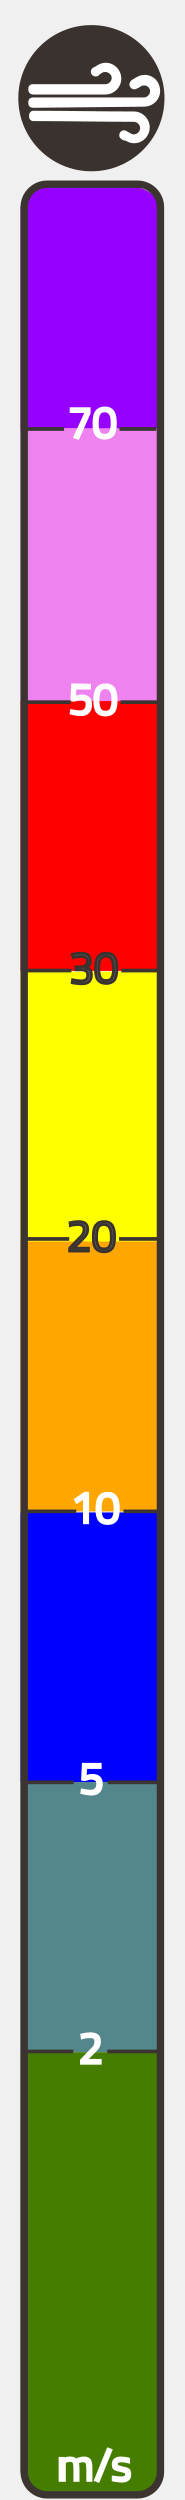
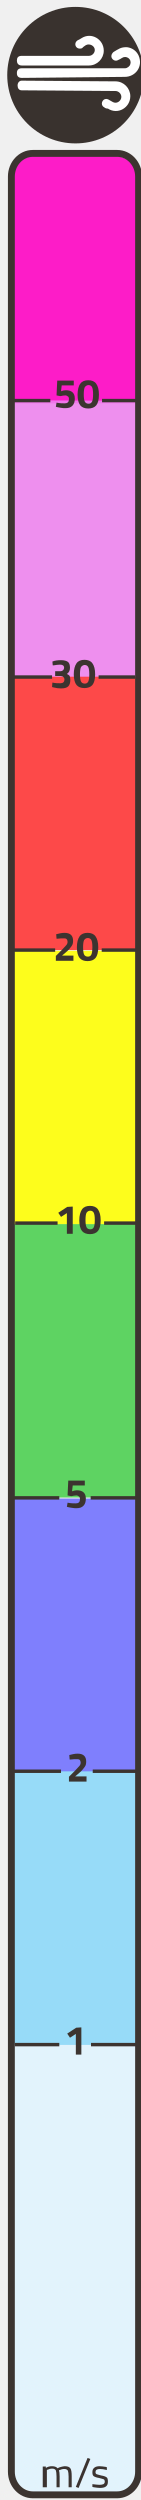
- <svg xmlns="http://www.w3.org/2000/svg" xmlns:xlink="http://www.w3.org/1999/xlink" version="1.1" id="Livello_1" x="0px" y="0px" width="50px" height="677px" viewBox="0 0 48.7 677.2" style="enable-background:new 0 0 48.7 677.2;" xml:space="preserve">
+ <svg xmlns="http://www.w3.org/2000/svg" xmlns:xlink="http://www.w3.org/1999/xlink" version="1.1" id="Livello_1" x="0px" y="0px" width="40.8px" height="725.2px" viewBox="0 0 40.8 725.2" style="enable-background:new 0 0 40.8 725.2;" xml:space="preserve">
  <style type="text/css">
- 	.st0{clip-path:url(#SVGID_00000098210186655483185570000000690952258764908696_);}
- 	.st1{fill:#9600FE;}
- 	.st2{fill:#EE82EE;}
- 	.st3{fill:#FF0000;}
- 	.st4{fill:#FFFF00;}
- 	.st5{fill:#FFA600;}
- 	.st6{fill:#0000FE;}
- 	.st7{fill:#54878C;}
- 	.st8{fill:#457D00;}
- 	.st9{fill:#39322E;}
- 	.st10{fill:none;}
- 	.st11{fill:none;stroke:#3C3430;stroke-width:2;stroke-miterlimit:9.772;}
- 	.st12{fill:#FFFFFF;stroke:#FFFFFF;stroke-width:0.75;stroke-miterlimit:10;}
- 	.st13{fill:none;stroke:#3C3430;stroke-miterlimit:9.772;}
- 	.st14{fill:#606060;stroke:#39322E;stroke-width:0.75;stroke-miterlimit:9.772;}
- 	.st15{fill:#FFFFFF;}
+ 	.st0{clip-path:url(#SVGID_00000125562719759790390390000012730606804396585635_);}
+ 	.st1{opacity:0.88;fill:#FF00C3;enable-background:new    ;}
+ 	.st2{opacity:0.88;fill:#EE82EE;enable-background:new    ;}
+ 	.st3{opacity:0.88;fill:#FF3333;enable-background:new    ;}
+ 	.st4{opacity:0.88;fill:#FFFF00;enable-background:new    ;}
+ 	.st5{opacity:0.88;fill:#4BCF4F;enable-background:new    ;}
+ 	.st6{opacity:0.88;fill:#7070FF;enable-background:new    ;}
+ 	.st7{opacity:0.88;fill:#8BD8F9;enable-background:new    ;}
+ 	.st8{opacity:0.88;fill:#E0F4FE;enable-background:new    ;}
+ 	.st9{fill:none;}
+ 	.st10{fill:#3C3430;}
+ 	.st11{fill:#3C3530;}
+ 	.st12{fill:none;stroke:#3C3430;stroke-miterlimit:9.772;}
+ 	.st13{fill:#3B3330;}
+ 	.st14{fill:#39322E;}
+ 	.st15{fill:none;stroke:#3C3430;stroke-width:2;stroke-miterlimit:9.772;}
+ 	.st16{fill:#FFFFFF;}
</style>
  <g>
    <g>
      <g>
        <g>
          <g>
            <g>
              <g>
                <g>
                  <defs>
-                     <path id="SVGID_1_" d="M43,671.9c-0.5,4-9.5,4.4-18.2,4.4l-5.6-0.2c-8.5,0.4-14.3-2.4-14.3-7.1V56.1c1.8-5.5,6.4-6,13.3-6           l9.5-0.2c7.8,0,13.6,0.8,15.4,6.5l0.3,612.7L43,671.9z" />
+                     <path id="SVGID_1_" d="M41,719c-0.5,4.3-9.5,4.8-18.2,4.8l-5.6-0.2c-8.5,0.4-14.3-2.6-14.3-7.7V51.2           c1.8-6,6.4-6.5,13.3-6.5l9.5-0.2c7.8,0,13.6,0.9,15.4,7l0.3,664.4L41,719z" />
                  </defs>
-                   <clipPath id="SVGID_00000130635523882927988290000016844757918441977988_">
+                   <clipPath id="SVGID_00000106840807741181122420000016540942894400375178_">
                    <use xlink:href="#SVGID_1_" style="overflow:visible;" />
                  </clipPath>
-                   <g style="clip-path:url(#SVGID_00000130635523882927988290000016844757918441977988_);">
+                   <g style="clip-path:url(#SVGID_00000106840807741181122420000016540942894400375178_);">
                    <g>
-                       <rect x="-21.1" y="43.6" class="st1" width="466.3" height="73.1" />
-                       <polygon class="st2" points="-21.6,189.9 -20.9,115.8 445.4,117.6 444.7,191.8           " />
-                       <rect x="-21.1" y="189.9" class="st3" width="466.3" height="73.1" />
-                       <rect x="-21.1" y="263.2" class="st4" width="466.3" height="73.2" />
-                       <rect x="-21.1" y="336.3" class="st5" width="466.3" height="73.1" />
-                       <rect x="-21.1" y="409.7" class="st6" width="466.3" height="73.1" />
-                       <rect x="-21.1" y="482.7" class="st7" width="466.3" height="73.2" />
-                       <rect x="-21.1" y="555.9" class="st8" width="466.3" height="125.2" />
+                       <rect x="-23.1" y="37.7" class="st1" width="466.3" height="79.3" />
+                       <polygon class="st2" points="-23.6,196.3 -22.9,116 443.4,117.9 442.7,198.4           " />
+                       <rect x="-23.1" y="196.3" class="st3" width="466.3" height="79.3" />
+                       <rect x="-23.1" y="275.8" class="st4" width="466.3" height="79.4" />
+                       <rect x="-23.1" y="355.1" class="st5" width="466.3" height="79.3" />
+                       <rect x="-23.1" y="434.7" class="st6" width="466.3" height="79.3" />
+                       <rect x="-23.1" y="513.8" class="st7" width="466.3" height="79.4" />
+                       <rect x="-23.1" y="593.2" class="st8" width="466.3" height="135.8" />
                    </g>
                  </g>
                </g>
              </g>
            </g>
          </g>
        </g>
      </g>
    </g>
  </g>
-   <circle class="st9" cx="24.1" cy="26.6" r="19.8" />
-   <rect x="11.1" y="632" class="st10" width="15.4" height="11.8" />
-   <path class="st11" d="M36.6,675.8H12.1c-3.4,0-6.2-2.8-6.2-6.2V56.1c0-3.4,2.8-6.2,6.2-6.2h24.5c3.4,0,6.2,2.8,6.2,6.2v613.5  C42.8,673,40,675.8,36.6,675.8z" />
+   <rect x="8.7" y="633.4" class="st9" width="15.4" height="11.8" />
  <g>
    <g>
-       <path class="st12" d="M26.5,558.9h-5.1v-0.8l2.3-2.4c0.4-0.4,0.7-0.7,0.9-0.9c0.2-0.2,0.4-0.5,0.5-0.8s0.2-0.6,0.2-0.9    c0-0.5-0.1-0.9-0.4-1.1c-0.3-0.2-0.7-0.3-1.3-0.3c-0.5,0-1.1,0.1-1.7,0.2l-0.3,0.1l-0.1-0.8c0.8-0.2,1.5-0.3,2.4-0.3    c0.8,0,1.4,0.2,1.8,0.5s0.6,0.9,0.6,1.6c0,0.6-0.1,1-0.4,1.5s-0.7,0.9-1.3,1.5l-2.1,2.1h4V558.9z" />
+       <path class="st10" d="M23.6,588.1v7.9H22v-6l-1.7,1.1l-0.8-1.2l2.6-1.7L23.6,588.1L23.6,588.1z" />
    </g>
  </g>
  <g>
-     <path class="st12" d="M18.6,111.5v-0.8h4.9v1.2l-3,6.8l-0.9-0.3l3-6.6v-0.3C22.6,111.5,18.6,111.5,18.6,111.5z" />
-     <path class="st12" d="M27.7,110.5c0.7,0,1.2,0.1,1.6,0.4c0.9,0.5,1.3,1.8,1.3,3.8c0,1.4-0.2,2.5-0.7,3.1s-1.2,0.9-2.2,0.9   s-1.7-0.3-2.2-0.9s-0.7-1.6-0.7-3.1s0.2-2.6,0.7-3.2C26,110.8,26.8,110.5,27.7,110.5z M27.7,111.3c-0.5,0-0.8,0.1-1.1,0.3   c-0.6,0.4-0.9,1.4-0.9,3.1c0,1.2,0.2,2,0.5,2.5s0.8,0.7,1.5,0.7s1.2-0.2,1.5-0.7s0.5-1.3,0.5-2.5s-0.1-2.1-0.5-2.6   C28.9,111.6,28.4,111.3,27.7,111.3z" />
+     <path class="st11" d="M21.4,110.4v1.4h-3.5l-0.2,1.7c0.5-0.2,1-0.3,1.4-0.3c1.7,0,2.6,0.8,2.6,2.4c0,0.9-0.2,1.6-0.7,2.1   s-1.1,0.7-2,0.7c-0.4,0-0.8,0-1.3-0.1s-0.8-0.1-1.1-0.2l-0.4-0.1l0.2-1.2c1,0.2,1.8,0.2,2.4,0.2c0.4,0,0.7-0.1,0.9-0.3   c0.2-0.2,0.3-0.5,0.3-0.9s-0.1-0.7-0.3-0.8s-0.4-0.3-0.7-0.3c-0.5,0-1,0.1-1.4,0.2h-0.2l-1-0.2l0.2-4.3L21.4,110.4L21.4,110.4z" />
+     <path class="st11" d="M23.3,111.3c0.5-0.7,1.3-1,2.3-1s1.8,0.3,2.3,1s0.8,1.7,0.8,3.2s-0.3,2.5-0.8,3.1s-1.3,0.9-2.3,0.9   s-1.8-0.3-2.3-0.9s-0.8-1.7-0.8-3.1S22.8,111.9,23.3,111.3z M27,114.4c0-1-0.1-1.7-0.3-2.1c-0.2-0.4-0.6-0.6-1-0.6   s-0.8,0.2-1.1,0.6c-0.2,0.4-0.3,1.1-0.3,2.1s0.1,1.7,0.3,2.1s0.6,0.6,1.1,0.6s0.8-0.2,1-0.6S27,115.4,27,114.4z" />
  </g>
-   <line class="st13" x1="6.3" y1="555.7" x2="19.2" y2="555.7" />
-   <line class="st13" x1="42" y1="555.7" x2="28.4" y2="555.7" />
-   <line class="st13" x1="5.9" y1="116.2" x2="16.7" y2="116.2" />
-   <line class="st13" x1="41.7" y1="116.2" x2="31.7" y2="116.2" />
+   <line class="st12" x1="4.3" y1="593.1" x2="17.2" y2="593.1" />
+   <line class="st12" x1="40" y1="593.1" x2="26.4" y2="593.1" />
+   <line class="st12" x1="3.8" y1="116.2" x2="14.6" y2="116.2" />
+   <line class="st12" x1="39.6" y1="116.2" x2="29.6" y2="116.2" />
  <g>
    <g>
-       <path class="st12" d="M23.1,404.6v7.9h-0.9v-6.9l-2,1.3l-0.4-0.7l2.5-1.7h0.8V404.6z" />
-       <path class="st12" d="M28.5,404.5c0.7,0,1.2,0.1,1.6,0.4c0.9,0.5,1.3,1.8,1.3,3.8c0,1.4-0.2,2.5-0.7,3.1s-1.2,0.9-2.2,0.9    s-1.7-0.3-2.2-0.9s-0.7-1.6-0.7-3.1s0.2-2.6,0.7-3.2C26.8,404.8,27.5,404.5,28.5,404.5z M28.5,405.3c-0.5,0-0.8,0.1-1.1,0.3    c-0.6,0.4-0.9,1.4-0.9,3.1c0,1.2,0.2,2,0.5,2.5s0.8,0.7,1.5,0.7s1.2-0.2,1.5-0.7s0.5-1.3,0.5-2.5s-0.2-2.1-0.5-2.6    S29.2,405.3,28.5,405.3z" />
+       <path class="st10" d="M24.6,429.5v1.4h-3.5l-0.2,1.7c0.5-0.2,1-0.3,1.4-0.3c1.7,0,2.6,0.8,2.6,2.4c0,0.9-0.2,1.6-0.7,2.1    s-1.1,0.7-2,0.7c-0.4,0-0.8,0-1.3-0.1s-0.8-0.1-1.1-0.2l-0.4-0.1l0.2-1.2c1,0.2,1.8,0.2,2.4,0.2c0.4,0,0.7-0.1,0.9-0.3    c0.2-0.2,0.3-0.5,0.3-0.9s-0.1-0.7-0.3-0.8s-0.4-0.3-0.7-0.3c-0.5,0-1,0.1-1.4,0.2h-0.2l-1-0.2l0.2-4.3L24.6,429.5L24.6,429.5z" />
    </g>
  </g>
-   <line class="st13" x1="6.1" y1="409.4" x2="20" y2="409.4" />
-   <line class="st13" x1="42.5" y1="409.4" x2="32.8" y2="409.4" />
+   <line class="st12" x1="3.3" y1="434.5" x2="17.2" y2="434.5" />
+   <line class="st12" x1="39.7" y1="434.5" x2="26.3" y2="434.5" />
  <g>
-     <path class="st14" d="M18.9,258.5c0.8-0.2,1.6-0.3,2.4-0.3c0.9,0,1.5,0.2,1.9,0.5s0.6,0.9,0.6,1.6c0,0.4,0,0.6-0.1,0.8   c-0.1,0.2-0.2,0.3-0.2,0.4c-0.1,0.1-0.1,0.2-0.2,0.3c-0.2,0.1-0.3,0.2-0.4,0.3l-0.1,0.1c0.5,0.2,0.8,0.4,1,0.6   c0.2,0.3,0.3,0.7,0.3,1.3c0,0.8-0.2,1.4-0.6,1.8s-1.1,0.6-2,0.6c-0.7,0-1.4-0.1-2.2-0.2l-0.4-0.1l0.1-0.8c0.9,0.2,1.7,0.3,2.4,0.3   c1.1,0,1.7-0.5,1.7-1.5s-0.5-1.4-1.6-1.5h-1.6v-0.8h1.6c0.3,0,0.7-0.1,1-0.4s0.5-0.6,0.5-1.1c0-0.4-0.1-0.8-0.4-1s-0.7-0.3-1.2-0.3   c-0.6,0-1.3,0.1-1.9,0.2l-0.3,0.1L18.9,258.5z" />
-     <path class="st14" d="M28.1,258.2c0.7,0,1.2,0.1,1.6,0.4c0.9,0.5,1.3,1.8,1.3,3.8c0,1.4-0.2,2.5-0.7,3.1s-1.2,0.9-2.2,0.9   s-1.7-0.3-2.2-0.9s-0.7-1.6-0.7-3.1s0.2-2.6,0.7-3.2C26.4,258.5,27.1,258.2,28.1,258.2z M28.1,259c-0.5,0-0.8,0.1-1.1,0.3   c-0.6,0.4-0.9,1.4-0.9,3.1c0,1.2,0.2,2,0.5,2.5s0.8,0.7,1.5,0.7s1.2-0.2,1.5-0.7s0.5-1.3,0.5-2.5s-0.2-2.1-0.5-2.6   S28.8,259,28.1,259z" />
+     <path class="st10" d="M21.3,278.7h-5.1v-1.4l1.7-1.7c0.6-0.6,1-1.1,1.3-1.4s0.4-0.7,0.4-1s-0.1-0.6-0.3-0.8   c-0.2-0.2-0.5-0.2-0.8-0.2c-0.5,0-1.1,0-1.8,0.1h-0.3l-0.1-1.3c0.8-0.2,1.6-0.4,2.4-0.4c1.7,0,2.5,0.8,2.5,2.3   c0,0.6-0.1,1.1-0.4,1.5s-0.7,1-1.4,1.6l-1.4,1.2h3.3V278.7z" />
+     <path class="st10" d="M23.1,271.6c0.5-0.7,1.3-1,2.3-1s1.8,0.3,2.3,1s0.8,1.7,0.8,3.2s-0.3,2.5-0.8,3.1s-1.3,0.9-2.3,0.9   s-1.8-0.3-2.3-0.9s-0.8-1.7-0.8-3.1S22.6,272.3,23.1,271.6z M26.8,274.8c0-1-0.1-1.7-0.3-2.1c-0.2-0.4-0.6-0.6-1-0.6   c-0.5,0-0.8,0.2-1.1,0.6c-0.2,0.4-0.3,1.1-0.3,2.1s0.1,1.7,0.3,2.1c0.2,0.4,0.6,0.6,1.1,0.6s0.8-0.2,1-0.6S26.8,275.7,26.8,274.8z" />
  </g>
-   <line class="st13" x1="6.4" y1="262.9" x2="18.7" y2="262.9" />
-   <line class="st13" x1="42.8" y1="262.9" x2="32.2" y2="262.9" />
+   <line class="st12" x1="3.7" y1="275.6" x2="16" y2="275.6" />
+   <line class="st12" x1="40.1" y1="275.6" x2="29.5" y2="275.6" />
  <g>
-     <path class="st12" d="M23.6,185.6v0.8h-3.9l-0.2,2.6c0.6-0.3,1.2-0.5,1.9-0.5c1.7,0,2.5,0.8,2.5,2.3c0,0.9-0.2,1.6-0.7,2.1   s-1.1,0.7-2,0.7c-0.7,0-1.4-0.1-2.2-0.3l-0.4-0.1l0.1-0.7c0.9,0.2,1.7,0.3,2.3,0.3s1.1-0.2,1.4-0.5s0.5-0.8,0.5-1.4s-0.1-1-0.4-1.2   s-0.7-0.4-1.2-0.4c-0.3,0-0.6,0-0.9,0.1s-0.6,0.2-0.7,0.2l-0.3,0.1l-0.6-0.1l0.2-4.1L23.6,185.6L23.6,185.6z" />
-     <path class="st12" d="M27.9,185.5c0.7,0,1.2,0.1,1.6,0.4c0.9,0.5,1.3,1.8,1.3,3.8c0,1.4-0.2,2.5-0.7,3.1s-1.2,0.9-2.2,0.9   s-1.7-0.3-2.2-0.9c-0.5-0.6-0.7-1.6-0.7-3.1s0.2-2.6,0.7-3.2C26.2,185.8,27,185.5,27.9,185.5z M27.9,186.3c-0.5,0-0.8,0.1-1.1,0.3   c-0.6,0.4-0.9,1.4-0.9,3.1c0,1.2,0.2,2,0.5,2.5s0.8,0.7,1.5,0.7s1.2-0.2,1.5-0.7s0.5-1.3,0.5-2.5s-0.1-2.1-0.5-2.6   C29.1,186.6,28.6,186.3,27.9,186.3z" />
+     <path class="st10" d="M15.2,191.9c0.7-0.3,1.6-0.4,2.5-0.4s1.6,0.2,2,0.5c0.4,0.3,0.6,0.9,0.6,1.7c0,0.8-0.3,1.4-0.9,1.8   c0.4,0.2,0.7,0.4,0.8,0.6s0.2,0.6,0.2,1.1c0,0.9-0.2,1.5-0.6,1.9s-1.1,0.6-2.1,0.6c-0.7,0-1.4-0.1-2.2-0.3l-0.4-0.1l0.1-1.3   c0.9,0.2,1.6,0.2,2.3,0.2c0.8,0,1.2-0.4,1.2-1.1c0-0.3-0.1-0.5-0.3-0.7c-0.2-0.2-0.5-0.3-0.8-0.3H16v-1.4h1.6   c0.3,0,0.5-0.1,0.7-0.3c0.2-0.2,0.3-0.5,0.3-0.7c0-0.6-0.4-0.9-1.2-0.9c-0.6,0-1.1,0.1-1.8,0.2h-0.3L15.2,191.9z" />
+     <path class="st10" d="M22.2,192.4c0.5-0.7,1.3-1,2.3-1s1.8,0.3,2.3,1c0.5,0.7,0.8,1.7,0.8,3.2s-0.3,2.5-0.8,3.1s-1.3,0.9-2.3,0.9   s-1.8-0.3-2.3-0.9c-0.5-0.6-0.8-1.7-0.8-3.1C21.4,194.2,21.7,193.1,22.2,192.4z M25.9,195.6c0-1-0.1-1.7-0.3-2.1   c-0.2-0.4-0.6-0.6-1-0.6s-0.8,0.2-1.1,0.6c-0.2,0.4-0.3,1.1-0.3,2.1s0.1,1.7,0.3,2.1c0.2,0.4,0.6,0.6,1.1,0.6s0.8-0.2,1-0.6   C25.8,197.3,25.9,196.6,25.9,195.6z" />
  </g>
-   <line class="st13" x1="6.2" y1="190.2" x2="18.5" y2="190.2" />
-   <line class="st13" x1="42.6" y1="190.2" x2="32" y2="190.2" />
+   <line class="st12" x1="2.8" y1="196.4" x2="15.1" y2="196.4" />
+   <line class="st12" x1="39.2" y1="196.4" x2="28.6" y2="196.4" />
  <g>
-     <path class="st12" d="M16.5,671.9h-0.9v-6h0.9v0.4c0.6-0.4,1.2-0.5,1.8-0.5c0.7,0,1.3,0.2,1.6,0.6c0.3-0.2,0.6-0.3,1-0.4   s0.8-0.2,1.1-0.2c0.8,0,1.3,0.2,1.6,0.6c0.3,0.4,0.4,1.2,0.4,2.3v3.2h-0.9v-3.1c0-0.8-0.1-1.4-0.2-1.7c-0.2-0.3-0.5-0.5-1-0.5   c-0.3,0-0.5,0-0.8,0.1s-0.5,0.2-0.6,0.2l-0.2,0.1c0.1,0.3,0.2,0.8,0.2,1.8v3.1h-0.9v-3.1c0-0.9-0.1-1.5-0.2-1.8   c-0.2-0.3-0.5-0.5-1-0.5c-0.3,0-0.5,0-0.8,0.1s-0.5,0.2-0.6,0.2l-0.2,0.1v5H16.5z" />
-     <path class="st12" d="M25.2,671.8l3.4-8.4l0.8,0.3l-3.4,8.4L25.2,671.8z" />
-     <path class="st12" d="M32.2,666.6c-0.9,0-1.3,0.3-1.3,0.9c0,0.3,0.1,0.5,0.3,0.6c0.2,0.1,0.7,0.2,1.4,0.4c0.7,0.1,1.2,0.3,1.5,0.5   s0.4,0.6,0.4,1.3s-0.2,1.1-0.6,1.4c-0.4,0.3-1,0.4-1.7,0.4c-0.5,0-1.1-0.1-1.8-0.2l-0.4-0.1V671c0.9,0.1,1.6,0.2,2.1,0.2   s0.8-0.1,1.1-0.2c0.2-0.1,0.4-0.4,0.4-0.7s-0.1-0.6-0.3-0.7c-0.2-0.1-0.7-0.2-1.4-0.4c-0.7-0.1-1.2-0.3-1.5-0.5s-0.4-0.6-0.4-1.2   s0.2-1,0.6-1.3s0.9-0.4,1.5-0.4c0.5,0,1.1,0.1,1.8,0.2l0.3,0.1v0.8C33.4,666.7,32.7,666.6,32.2,666.6z" />
+     <path class="st13" d="M13.3,721.5h-0.9v-6h0.9v0.4c0.6-0.4,1.2-0.5,1.8-0.5c0.7,0,1.3,0.2,1.6,0.6c0.3-0.2,0.6-0.3,1-0.4   s0.8-0.2,1.1-0.2c0.8,0,1.3,0.2,1.6,0.6c0.3,0.4,0.4,1.2,0.4,2.3v3.2h-0.9v-3.1c0-0.8-0.1-1.4-0.2-1.7c-0.2-0.3-0.5-0.5-1-0.5   c-0.3,0-0.5,0-0.8,0.1s-0.5,0.2-0.6,0.2l-0.2,0.1c0.1,0.3,0.2,0.8,0.2,1.8v3.1h-0.9v-3.1c0-0.9-0.1-1.5-0.2-1.8   c-0.2-0.3-0.5-0.5-1-0.5c-0.3,0-0.5,0-0.8,0.1s-0.5,0.2-0.6,0.2l-0.2,0.1v5H13.3z" />
+     <path class="st13" d="M22,721.4l3.4-8.4l0.8,0.3l-3.4,8.4L22,721.4z" />
+     <path class="st13" d="M29,716.2c-0.9,0-1.3,0.3-1.3,0.9c0,0.3,0.1,0.5,0.3,0.6c0.2,0.1,0.7,0.2,1.4,0.4c0.7,0.1,1.2,0.3,1.5,0.5   s0.4,0.6,0.4,1.3s-0.2,1.1-0.6,1.4c-0.4,0.3-1,0.4-1.7,0.4c-0.5,0-1.1-0.1-1.8-0.2l-0.4-0.1v-0.8c0.9,0.1,1.6,0.2,2.1,0.2   s0.8-0.1,1.1-0.2c0.2-0.1,0.4-0.4,0.4-0.7s-0.1-0.6-0.3-0.7c-0.2-0.1-0.7-0.2-1.4-0.4c-0.7-0.1-1.2-0.3-1.5-0.5s-0.4-0.6-0.4-1.2   s0.2-1,0.6-1.3s0.9-0.4,1.5-0.4c0.5,0,1.1,0.1,1.8,0.2l0.3,0.1v0.8C30.2,716.3,29.5,716.2,29,716.2z" />
  </g>
  <g>
-     <path class="st14" d="M23.3,338.9h-5.1v-0.8l2.3-2.4c0.4-0.4,0.7-0.7,0.9-0.9c0.2-0.2,0.4-0.5,0.5-0.8s0.2-0.6,0.2-0.9   c0-0.5-0.1-0.9-0.4-1.1s-0.7-0.3-1.3-0.3c-0.5,0-1.1,0.1-1.7,0.2l-0.3,0.1l-0.1-0.8c0.8-0.2,1.5-0.3,2.4-0.3c0.8,0,1.4,0.2,1.8,0.5   s0.6,0.9,0.6,1.6c0,0.6-0.1,1-0.4,1.5s-0.7,0.9-1.3,1.5l-2.1,2.1h4V338.9z" />
-     <path class="st14" d="M27.5,330.9c0.7,0,1.2,0.1,1.6,0.4c0.9,0.5,1.3,1.8,1.3,3.8c0,1.4-0.2,2.5-0.7,3.1s-1.2,0.9-2.2,0.9   s-1.7-0.3-2.2-0.9s-0.7-1.6-0.7-3.1s0.2-2.6,0.7-3.2C25.8,331.2,26.5,330.9,27.5,330.9z M27.5,331.7c-0.5,0-0.8,0.1-1.1,0.3   c-0.6,0.4-0.9,1.4-0.9,3.1c0,1.2,0.2,2,0.5,2.5s0.8,0.7,1.5,0.7s1.2-0.2,1.5-0.7s0.5-1.3,0.5-2.5s-0.2-2.1-0.5-2.6   S28.2,331.7,27.5,331.7z" />
+     <path class="st13" d="M21.1,350v7.9h-1.7v-6l-1.7,1.1l-0.8-1.2l2.6-1.7L21.1,350L21.1,350z" />
+     <path class="st13" d="M23.8,350.8c0.5-0.7,1.3-1,2.3-1s1.8,0.3,2.3,1s0.8,1.7,0.8,3.2s-0.3,2.5-0.8,3.1s-1.3,0.9-2.3,0.9   s-1.8-0.3-2.3-0.9S23,355.4,23,354S23.3,351.5,23.8,350.8z M27.5,353.9c0-1-0.1-1.7-0.3-2.1c-0.2-0.4-0.6-0.6-1-0.6   c-0.5,0-0.8,0.2-1.1,0.6c-0.2,0.4-0.3,1.1-0.3,2.1s0.1,1.7,0.3,2.1c0.2,0.4,0.6,0.6,1.1,0.6s0.8-0.2,1-0.6S27.5,354.9,27.5,353.9z" />
  </g>
-   <line class="st13" x1="5.8" y1="335.6" x2="18.1" y2="335.6" />
-   <line class="st13" x1="42.2" y1="335.6" x2="31.6" y2="335.6" />
+   <line class="st12" x1="4.4" y1="354.8" x2="16.7" y2="354.8" />
+   <line class="st12" x1="40.8" y1="354.8" x2="30.2" y2="354.8" />
  <g>
-     <path class="st12" d="M26.5,478v0.8h-3.9l-0.2,2.6c0.6-0.3,1.2-0.5,1.9-0.5c1.7,0,2.5,0.8,2.5,2.3c0,0.9-0.2,1.6-0.7,2.1   s-1.1,0.7-2,0.7c-0.7,0-1.4-0.1-2.2-0.3l-0.4-0.1l0.1-0.7c0.9,0.2,1.7,0.3,2.3,0.3s1.1-0.2,1.4-0.5s0.5-0.8,0.5-1.4s-0.1-1-0.4-1.2   s-0.7-0.4-1.2-0.4c-0.3,0-0.6,0-0.9,0.1s-0.6,0.2-0.7,0.2l-0.3,0.1l-0.6-0.1l0.2-4.1h4.6V478z" />
+     <path class="st10" d="M25.1,516.8H20v-1.4l1.7-1.7c0.6-0.6,1-1.1,1.3-1.4s0.4-0.7,0.4-1s-0.1-0.6-0.3-0.8c-0.2-0.2-0.5-0.2-0.8-0.2   c-0.5,0-1.1,0-1.8,0.1h-0.3l-0.1-1.3c0.8-0.2,1.6-0.4,2.4-0.4c1.7,0,2.5,0.8,2.5,2.3c0,0.6-0.1,1.1-0.4,1.5c-0.3,0.4-0.7,1-1.4,1.6   l-1.4,1.2h3.3C25.1,515.3,25.1,516.8,25.1,516.8z" />
  </g>
-   <line class="st13" x1="5.5" y1="482.8" x2="19.3" y2="482.8" />
-   <line class="st13" x1="41.9" y1="482.8" x2="28.5" y2="482.8" />
-   <path class="st15" d="M27,19.7c1.1-0.6,2.6,0.2,2.6,1.4c0,0.9-0.8,1.7-1.7,1.7H8.4c-1.1,0-1.4,0.6-1.4,1.4c0,0.6,0.3,1.4,1.4,1.4  h19.5c2.4,0,4.3-2,4.3-4.3c0-3.3-3.6-5.5-6.5-3.6c-0.3,0.2-0.8,0.5-1.1,0.6c-1.2,0.8-0.6,2.4,0.6,2.4c0.3,0,0.5,0,0.8-0.2  C26.2,20.2,26.6,20,27,19.7L27,19.7L27,19.7z M32.3,37.7c-1.2-0.6-0.6-2.4,0.6-2.4c0.9,0,1.7,1.1,2.7,1.1c0.9,0,1.7-0.8,1.7-1.7  S36.5,33,35.6,33c-7.8,0-19.3-0.2-27.2-0.2c-0.8,0-1.2-0.6-1.2-1.4c0-0.8,0.5-1.4,1.2-1.4c7.8,0,19.3,0.2,27.2,0.2  c2.4,0,4.3,2,4.3,4.3c0,3.3-3.6,5.5-6.5,3.6C33,38.1,32.6,38,32.3,37.7L32.3,37.7L32.3,37.7z M8.4,29.2C7,29.2,7,28.1,7,27.8  c0-0.3,0-1.4,1.4-1.4h30c0.6,0,1.4-0.6,1.5-1.2c0.5-1.5-1.2-2.6-2.4-1.8c-0.3,0.2-0.8,0.5-1.1,0.6c-0.9,0.6-2-0.2-2-1.1  c0-0.5,0.3-0.9,0.6-1.2c1.4-0.8,2.1-1.5,4-1.4c1.5,0.2,2.7,1.1,3.3,2.4c1.4,3.2-0.9,6.2-4,6.2L8.4,29.2L8.4,29.2z" />
+   <line class="st12" x1="3.9" y1="513.8" x2="17.7" y2="513.8" />
+   <line class="st12" x1="40.3" y1="513.8" x2="26.9" y2="513.8" />
+   <circle class="st14" cx="21.9" cy="21.8" r="19.8" />
+   <path class="st15" d="M34,723.7H9.5c-3.4,0-6.2-3-6.2-6.7V51.2c0-3.7,2.8-6.7,6.2-6.7H34c3.4,0,6.2,3,6.2,6.7V717  C40.2,720.7,37.4,723.7,34,723.7z" />
+   <path class="st16" d="M24.9,13.1c1.1-0.6,2.6,0.2,2.6,1.4c0,0.9-0.8,1.7-1.7,1.7H6.3c-1.1,0-1.4,0.6-1.4,1.4c0,0.6,0.3,1.4,1.4,1.4  h19.5c2.4,0,4.3-2,4.3-4.3c0-3.3-3.6-5.5-6.5-3.6c-0.3,0.2-0.8,0.5-1.1,0.6c-1.2,0.8-0.6,2.4,0.6,2.4c0.3,0,0.5,0,0.8-0.2  C24.1,13.6,24.5,13.4,24.9,13.1L24.9,13.1L24.9,13.1z M30.2,31.1c-1.2-0.6-0.6-2.4,0.6-2.4c0.9,0,1.7,1.1,2.7,1.1  c0.9,0,1.7-0.8,1.7-1.7s-0.8-1.7-1.7-1.7c-7.8,0-19.3-0.2-27.2-0.2c-0.8,0-1.2-0.6-1.2-1.4c0-0.8,0.5-1.4,1.2-1.4  c7.8,0,19.3,0.2,27.2,0.2c2.4,0,4.3,2,4.3,4.3c0,3.3-3.6,5.5-6.5,3.6C30.9,31.5,30.5,31.4,30.2,31.1L30.2,31.1L30.2,31.1z M6.3,22.6  c-1.4,0-1.4-1.1-1.4-1.4c0-0.3,0-1.4,1.4-1.4h30c0.6,0,1.4-0.6,1.5-1.2c0.5-1.5-1.2-2.6-2.4-1.8c-0.3,0.2-0.8,0.5-1.1,0.6  c-0.9,0.6-2-0.2-2-1.1c0-0.5,0.3-0.9,0.6-1.2c1.4-0.8,2.1-1.5,4-1.4c1.5,0.2,2.7,1.1,3.3,2.4c1.4,3.2-0.9,6.2-4,6.2L6.3,22.6  L6.3,22.6z" />
</svg>
